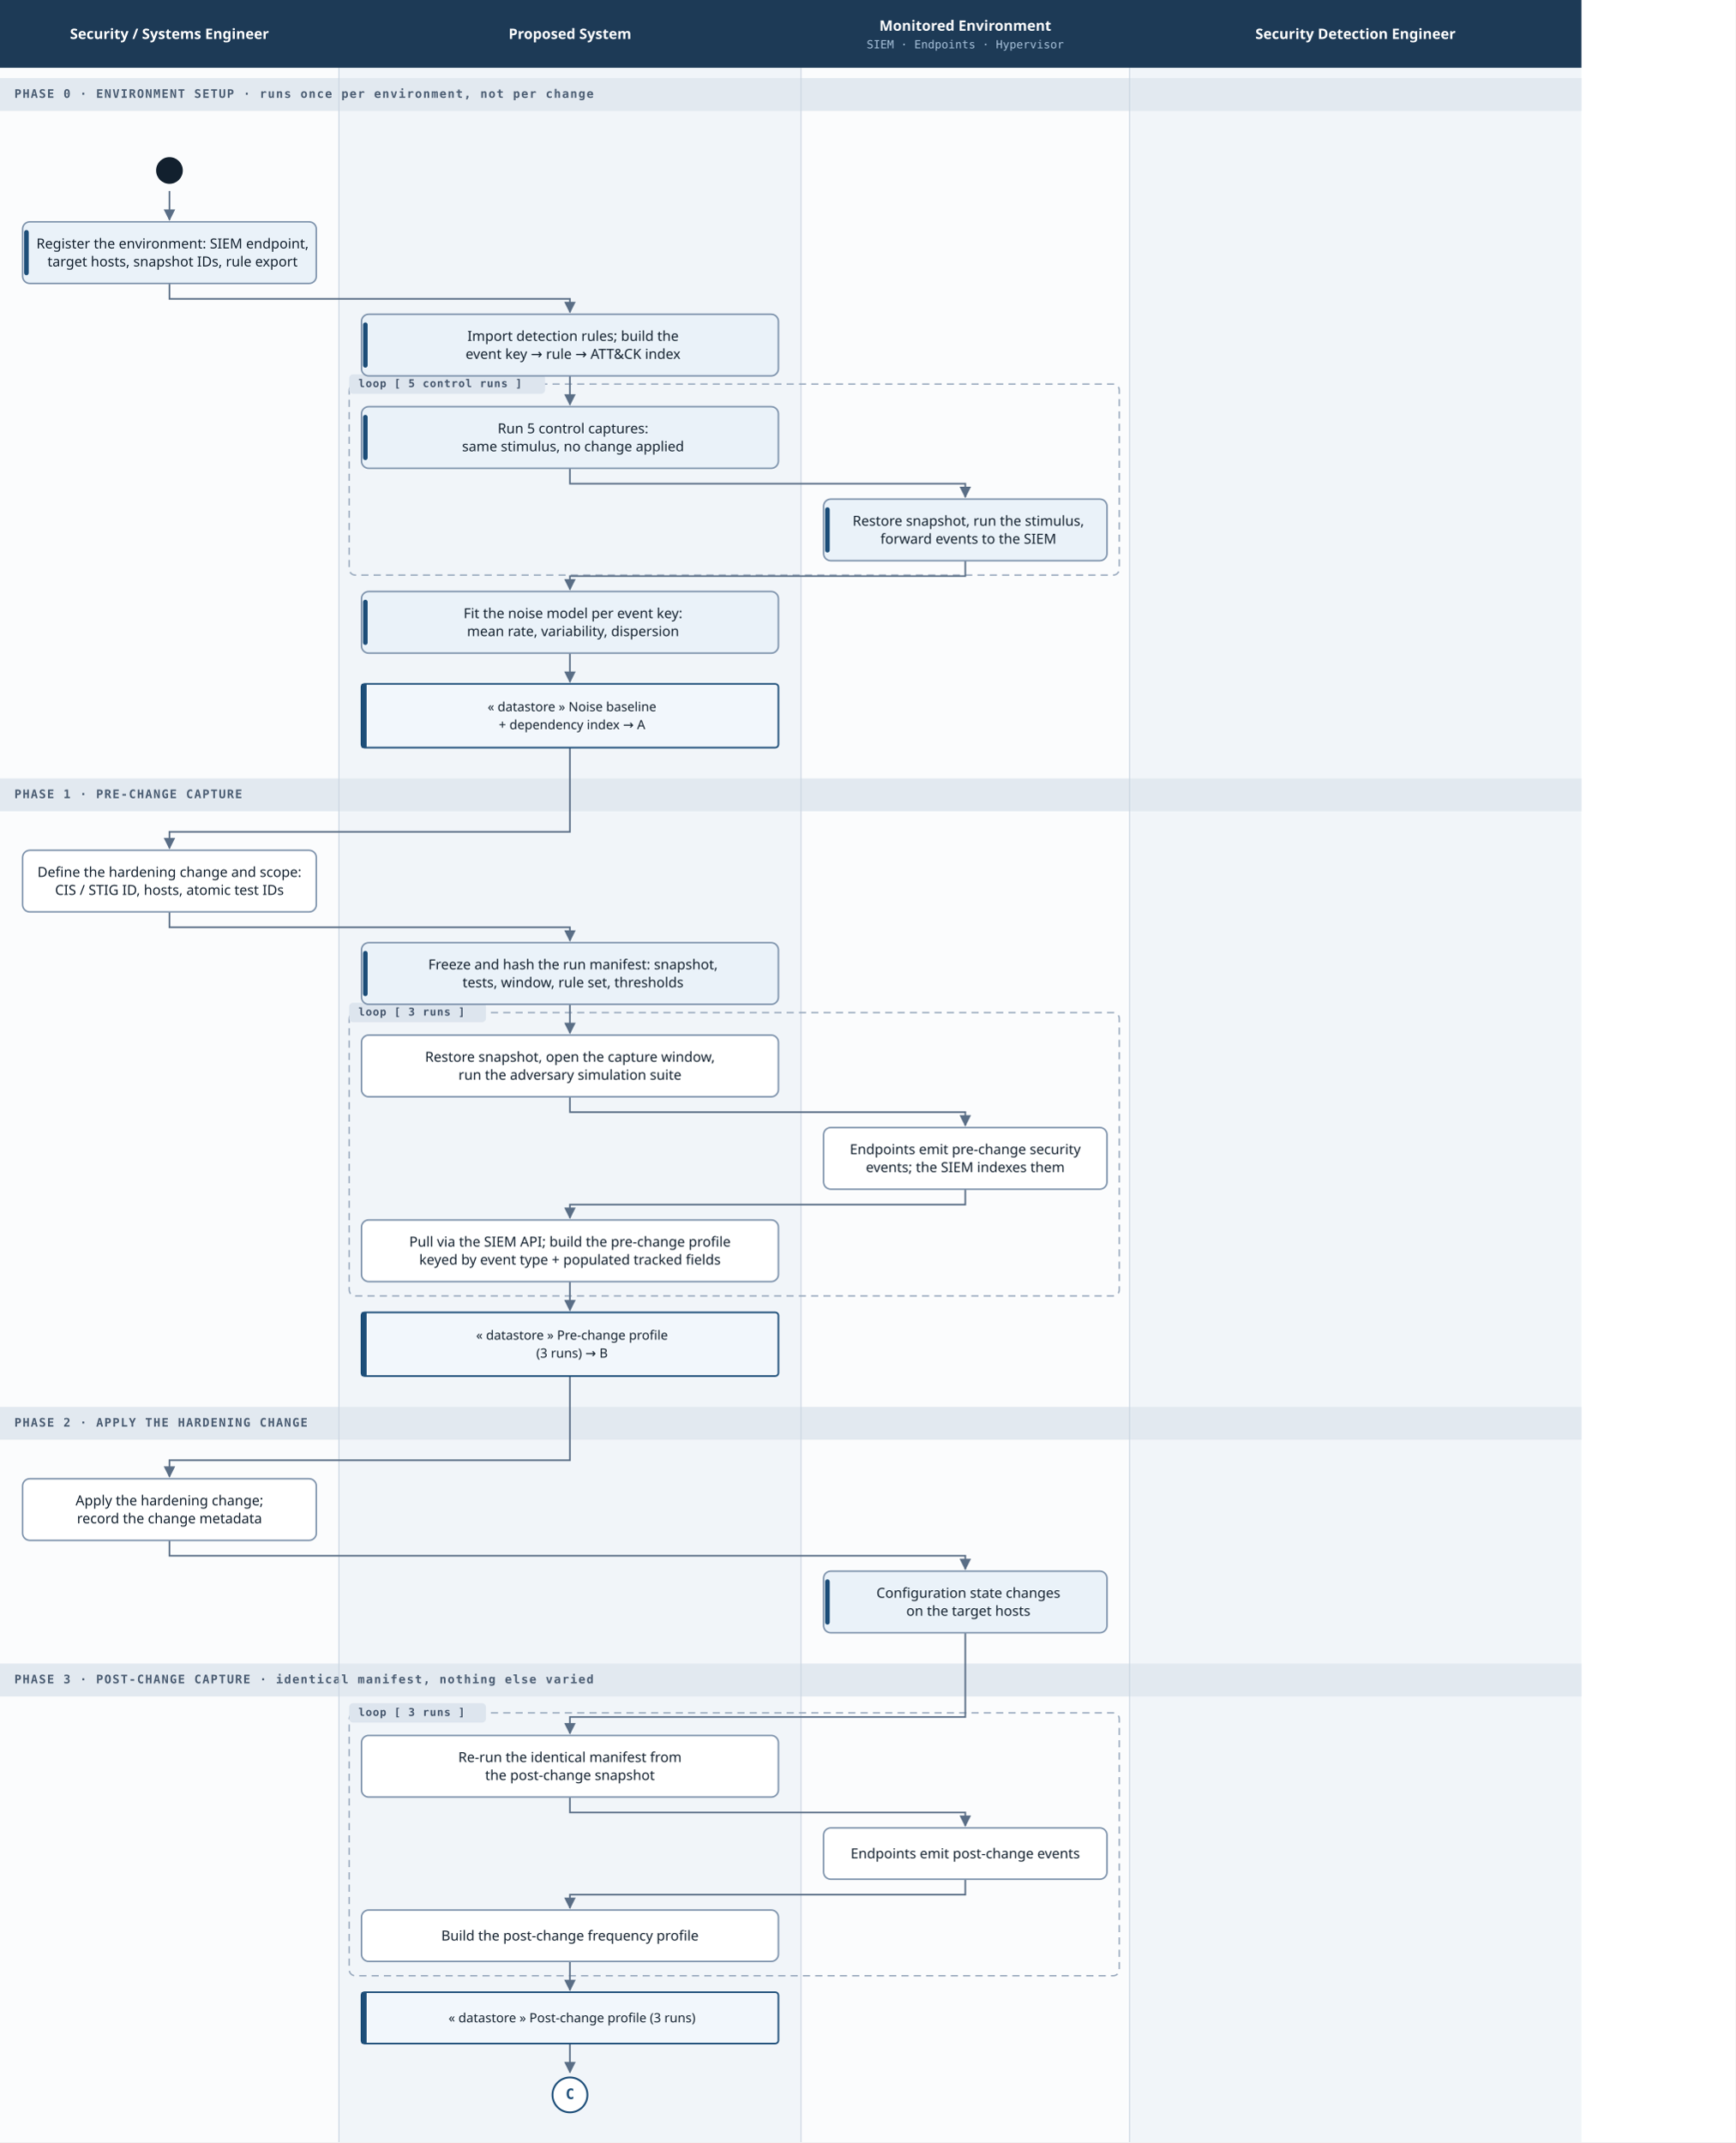
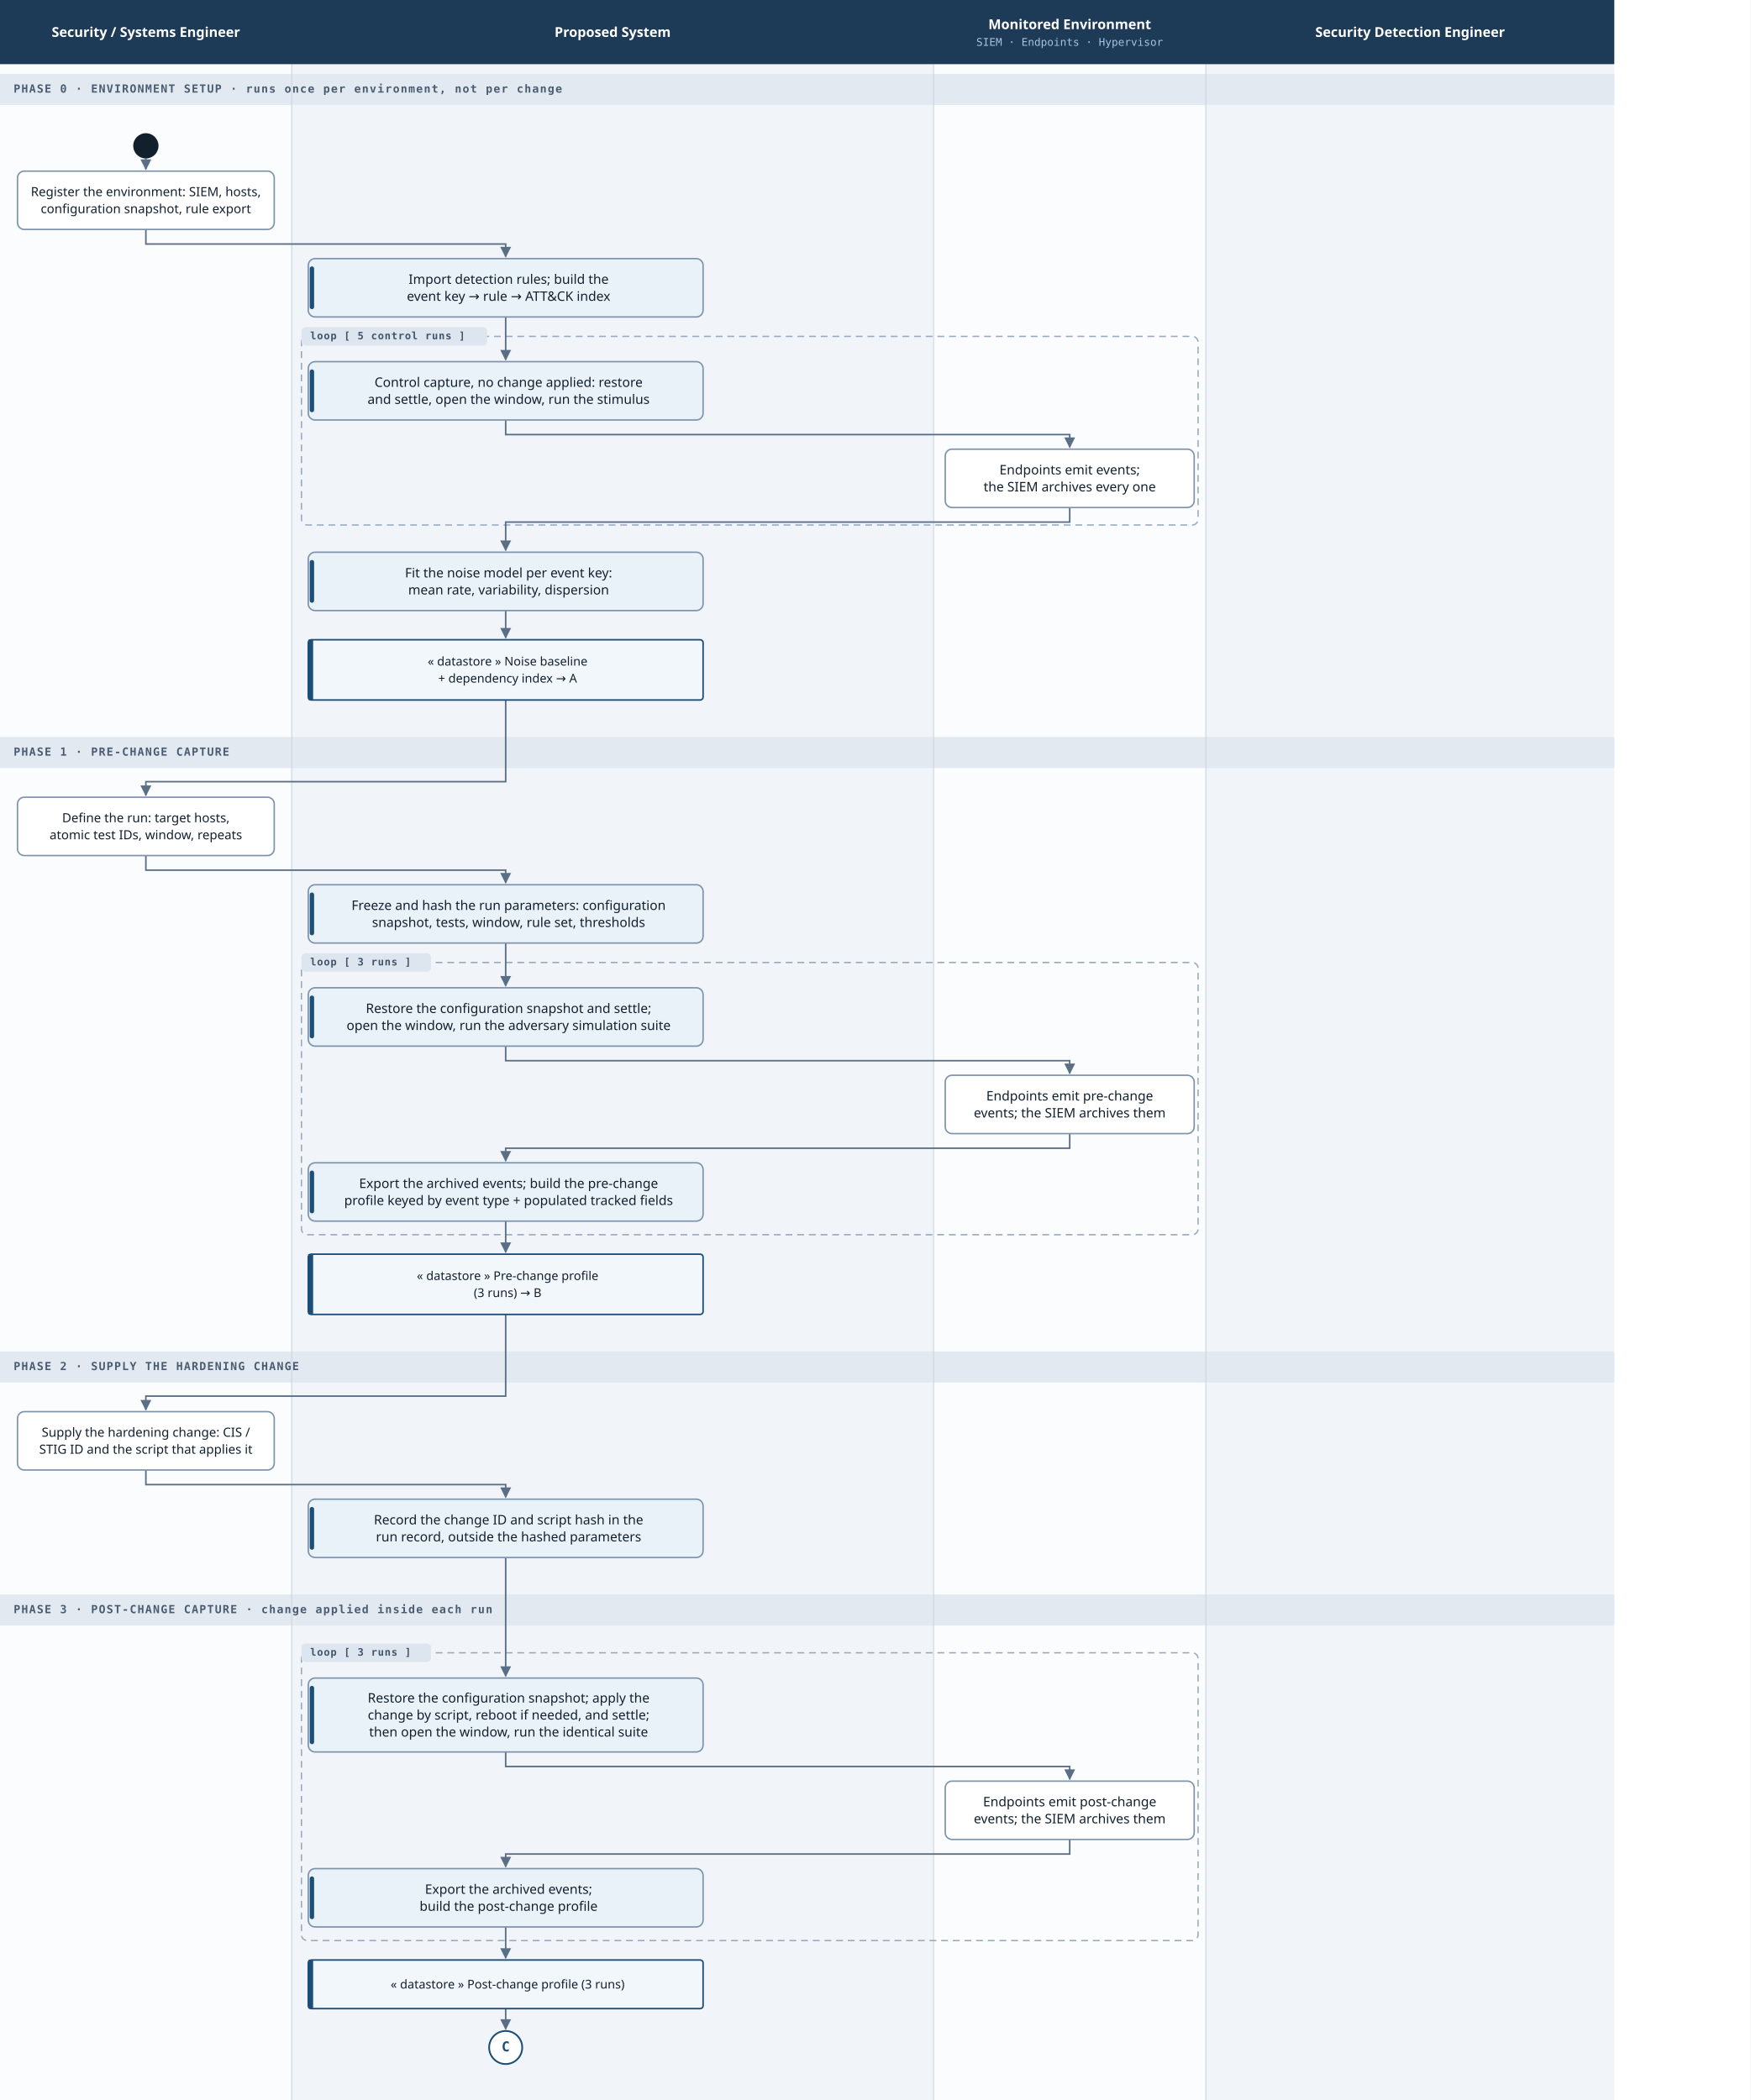
- <svg xmlns="http://www.w3.org/2000/svg" width="1690" height="2086" viewBox="0 0 1690 2086" role="img" aria-label="Revised activity diagram, phases 0 to 3: environment setup, pre-change capture, change application, post-change capture. Events are keyed by event type plus the tracked fields that were populated." class="dg">
-   <rect x="0" y="0" width="1690" height="2086" fill="#FFFFFF" />
+ <svg xmlns="http://www.w3.org/2000/svg" width="1800" height="2160" viewBox="0 0 1800 2160" role="img" aria-label="Revised activity diagram, phases 0 to 3: environment setup, pre-change capture, supplying the hardening change, and post-change capture in which the change is applied by script inside each run. Events are keyed by event type plus the tracked fields that were populated." class="dg">
+   <rect x="0" y="0" width="1800" height="2160" fill="#FFFFFF" />
  <defs>
    <marker id="ar" viewBox="0 0 10 10" refX="9" refY="5" markerWidth="7" markerHeight="7" orient="auto-start-reverse">
      <path d="M0,0 L10,5 L0,10 z" fill="#5A6E86" />
    </marker>
    <marker id="ard" viewBox="0 0 10 10" refX="9" refY="5" markerWidth="7" markerHeight="7" orient="auto-start-reverse">
      <path d="M0,0 L10,5 L0,10 z" fill="#1D4E79" />
    </marker>
  </defs>
-   <rect x="0" y="66" width="330" height="2020" fill="#FBFCFD" />
-   <rect x="330" y="66" width="450" height="2020" fill="#F1F5F9" />
-   <rect x="780" y="66" width="320" height="2020" fill="#FBFCFD" />
-   <rect x="1100" y="66" width="440" height="2020" fill="#F1F5F9" />
-   <rect x="0" y="76" width="1540" height="32" fill="#E2E9F0" />
+   <rect x="0" y="66" width="300" height="2094" fill="#FBFCFD" />
+   <rect x="300" y="66" width="660" height="2094" fill="#F1F5F9" />
+   <rect x="960" y="66" width="280" height="2094" fill="#FBFCFD" />
+   <rect x="1240" y="66" width="420" height="2094" fill="#F1F5F9" />
+   <rect x="0" y="76" width="1660" height="32" fill="#E2E9F0" />
  <text x="14" y="92" font-size="11.5" font-weight="600" text-anchor="start" fill="#4A5C72" font-family="'IBM Plex Mono', ui-monospace, monospace" letter-spacing="0.09em" dominant-baseline="middle">PHASE 0  ·  ENVIRONMENT SETUP  ·  runs once per environment, not per change</text>
-   <rect x="0" y="758" width="1540" height="32" fill="#E2E9F0" />
+   <rect x="0" y="758" width="1660" height="32" fill="#E2E9F0" />
  <text x="14" y="774" font-size="11.5" font-weight="600" text-anchor="start" fill="#4A5C72" font-family="'IBM Plex Mono', ui-monospace, monospace" letter-spacing="0.09em" dominant-baseline="middle">PHASE 1  ·  PRE-CHANGE CAPTURE</text>
-   <rect x="0" y="1370" width="1540" height="32" fill="#E2E9F0" />
-   <text x="14" y="1386" font-size="11.5" font-weight="600" text-anchor="start" fill="#4A5C72" font-family="'IBM Plex Mono', ui-monospace, monospace" letter-spacing="0.09em" dominant-baseline="middle">PHASE 2  ·  APPLY THE HARDENING CHANGE</text>
-   <rect x="0" y="1620" width="1540" height="32" fill="#E2E9F0" />
-   <text x="14" y="1636" font-size="11.5" font-weight="600" text-anchor="start" fill="#4A5C72" font-family="'IBM Plex Mono', ui-monospace, monospace" letter-spacing="0.09em" dominant-baseline="middle">PHASE 3  ·  POST-CHANGE CAPTURE  ·  identical manifest, nothing else varied</text>
-   <line x1="330" y1="66" x2="330" y2="2086" stroke="#CBD6E1" stroke-width="1" />
-   <line x1="780" y1="66" x2="780" y2="2086" stroke="#CBD6E1" stroke-width="1" />
-   <line x1="1100" y1="66" x2="1100" y2="2086" stroke="#CBD6E1" stroke-width="1" />
-   <rect x="0" y="0" width="1540" height="66" fill="#1D3A56" />
-   <text x="165.0" y="33" font-size="14" font-weight="600" text-anchor="middle" fill="#FFFFFF" font-family="'IBM Plex Sans', ui-sans-serif, system-ui, sans-serif" dominant-baseline="middle">Security / Systems Engineer</text>
-   <text x="555.0" y="33" font-size="14" font-weight="600" text-anchor="middle" fill="#FFFFFF" font-family="'IBM Plex Sans', ui-sans-serif, system-ui, sans-serif" dominant-baseline="middle">Proposed System</text>
-   <text x="940.0" y="25" font-size="14" font-weight="600" text-anchor="middle" fill="#FFFFFF" font-family="'IBM Plex Sans', ui-sans-serif, system-ui, sans-serif" dominant-baseline="middle">Monitored Environment</text>
-   <text x="940.0" y="44" font-size="11" font-weight="400" text-anchor="middle" fill="#A8C2DB" font-family="'IBM Plex Mono', ui-monospace, monospace" dominant-baseline="middle">SIEM · Endpoints · Hypervisor</text>
-   <text x="1320.0" y="33" font-size="14" font-weight="600" text-anchor="middle" fill="#FFFFFF" font-family="'IBM Plex Sans', ui-sans-serif, system-ui, sans-serif" dominant-baseline="middle">Security Detection Engineer</text>
-   <rect x="340" y="374" width="750" height="186" rx="6" fill="none" stroke="#9AAABE" stroke-width="1.4" stroke-dasharray="7 5" />
-   <rect x="340" y="364.5" width="190.8" height="19" rx="4" fill="#DDE5EE" />
-   <text x="349" y="374" font-size="10.5" font-weight="600" text-anchor="start" fill="#42536A" font-family="'IBM Plex Mono', ui-monospace, monospace" letter-spacing="0.06em" dominant-baseline="middle">loop  [ 5 control runs ]</text>
-   <rect x="340" y="986" width="750" height="276" rx="6" fill="none" stroke="#9AAABE" stroke-width="1.4" stroke-dasharray="7 5" />
-   <rect x="340" y="976.5" width="133.2" height="19" rx="4" fill="#DDE5EE" />
-   <text x="349" y="986" font-size="10.5" font-weight="600" text-anchor="start" fill="#42536A" font-family="'IBM Plex Mono', ui-monospace, monospace" letter-spacing="0.06em" dominant-baseline="middle">loop  [ 3 runs ]</text>
-   <rect x="340" y="1668" width="750" height="256" rx="6" fill="none" stroke="#9AAABE" stroke-width="1.4" stroke-dasharray="7 5" />
-   <rect x="340" y="1658.5" width="133.2" height="19" rx="4" fill="#DDE5EE" />
-   <text x="349" y="1668" font-size="10.5" font-weight="600" text-anchor="start" fill="#42536A" font-family="'IBM Plex Mono', ui-monospace, monospace" letter-spacing="0.06em" dominant-baseline="middle">loop  [ 3 runs ]</text>
-   <path d="M165.0 186.0 V214.0" fill="none" stroke="#5A6E86" stroke-width="1.6" marker-end="url(#ar)" />
-   <path d="M165.0 276.0 V291.0 H555.0 V304.0" fill="none" stroke="#5A6E86" stroke-width="1.6" marker-end="url(#ar)" />
-   <path d="M555.0 366.0 V394.0" fill="none" stroke="#5A6E86" stroke-width="1.6" marker-end="url(#ar)" />
-   <path d="M555.0 456.0 V471.0 H940.0 V484.0" fill="none" stroke="#5A6E86" stroke-width="1.6" marker-end="url(#ar)" />
-   <path d="M940.0 546.0 V561.0 H555.0 V574.0" fill="none" stroke="#5A6E86" stroke-width="1.6" marker-end="url(#ar)" />
-   <path d="M555.0 636.0 V664.0" fill="none" stroke="#5A6E86" stroke-width="1.6" marker-end="url(#ar)" />
-   <path d="M555.0 728.0 V810.0 H165.0 V826.0" fill="none" stroke="#5A6E86" stroke-width="1.6" marker-end="url(#ar)" />
-   <path d="M165.0 888.0 V903.0 H555.0 V916.0" fill="none" stroke="#5A6E86" stroke-width="1.6" marker-end="url(#ar)" />
-   <path d="M555.0 978.0 V1006.0" fill="none" stroke="#5A6E86" stroke-width="1.6" marker-end="url(#ar)" />
-   <path d="M555.0 1068.0 V1083.0 H940.0 V1096.0" fill="none" stroke="#5A6E86" stroke-width="1.6" marker-end="url(#ar)" />
-   <path d="M940.0 1158.0 V1173.0 H555.0 V1186.0" fill="none" stroke="#5A6E86" stroke-width="1.6" marker-end="url(#ar)" />
-   <path d="M555.0 1248.0 V1276.0" fill="none" stroke="#5A6E86" stroke-width="1.6" marker-end="url(#ar)" />
-   <path d="M555.0 1340.0 V1422.0 H165.0 V1438.0" fill="none" stroke="#5A6E86" stroke-width="1.6" marker-end="url(#ar)" />
-   <path d="M165.0 1500.0 V1515.0 H940.0 V1528.0" fill="none" stroke="#5A6E86" stroke-width="1.6" marker-end="url(#ar)" />
-   <path d="M940.0 1590.0 V1672.0 H555.0 V1688.0" fill="none" stroke="#5A6E86" stroke-width="1.6" marker-end="url(#ar)" />
-   <path d="M555.0 1750.0 V1765.0 H940.0 V1778.0" fill="none" stroke="#5A6E86" stroke-width="1.6" marker-end="url(#ar)" />
-   <path d="M940.0 1830.0 V1845.0 H555.0 V1858.0" fill="none" stroke="#5A6E86" stroke-width="1.6" marker-end="url(#ar)" />
-   <path d="M555.0 1910.0 V1938.0" fill="none" stroke="#5A6E86" stroke-width="1.6" marker-end="url(#ar)" />
-   <path d="M555.0 1990.0 V2018.0" fill="none" stroke="#5A6E86" stroke-width="1.6" marker-end="url(#ar)" />
-   <circle cx="165" cy="166" r="13" fill="#12202E" />
-   <rect x="22" y="216" width="286" height="60" rx="7" fill="#EAF2F9" stroke="#7E93AC" stroke-width="1.5" />
-   <rect x="23.5" y="224" width="4.5" height="44" rx="2.2" fill="#1D4E79" />
-   <text x="168.0" y="237.25" font-size="13.5" font-weight="400" text-anchor="middle" fill="#12202E" font-family="'IBM Plex Sans', ui-sans-serif, system-ui, sans-serif" dominant-baseline="middle">Register the environment: SIEM endpoint,</text>
-   <text x="168.0" y="254.75" font-size="13.5" font-weight="400" text-anchor="middle" fill="#12202E" font-family="'IBM Plex Sans', ui-sans-serif, system-ui, sans-serif" dominant-baseline="middle">target hosts, snapshot IDs, rule export</text>
-   <rect x="352" y="306" width="406" height="60" rx="7" fill="#EAF2F9" stroke="#7E93AC" stroke-width="1.5" />
-   <rect x="353.5" y="314" width="4.5" height="44" rx="2.2" fill="#1D4E79" />
-   <text x="558.0" y="327.25" font-size="13.5" font-weight="400" text-anchor="middle" fill="#12202E" font-family="'IBM Plex Sans', ui-sans-serif, system-ui, sans-serif" dominant-baseline="middle">Import detection rules; build the</text>
-   <text x="558.0" y="344.75" font-size="13.5" font-weight="400" text-anchor="middle" fill="#12202E" font-family="'IBM Plex Sans', ui-sans-serif, system-ui, sans-serif" dominant-baseline="middle">event key → rule → ATT&amp;CK index</text>
-   <rect x="352" y="396" width="406" height="60" rx="7" fill="#EAF2F9" stroke="#7E93AC" stroke-width="1.5" />
-   <rect x="353.5" y="404" width="4.5" height="44" rx="2.2" fill="#1D4E79" />
-   <text x="558.0" y="417.25" font-size="13.5" font-weight="400" text-anchor="middle" fill="#12202E" font-family="'IBM Plex Sans', ui-sans-serif, system-ui, sans-serif" dominant-baseline="middle">Run 5 control captures:</text>
-   <text x="558.0" y="434.75" font-size="13.5" font-weight="400" text-anchor="middle" fill="#12202E" font-family="'IBM Plex Sans', ui-sans-serif, system-ui, sans-serif" dominant-baseline="middle">same stimulus, no change applied</text>
-   <rect x="802" y="486" width="276" height="60" rx="7" fill="#EAF2F9" stroke="#7E93AC" stroke-width="1.5" />
-   <rect x="803.5" y="494" width="4.5" height="44" rx="2.2" fill="#1D4E79" />
-   <text x="943.0" y="507.25" font-size="13.5" font-weight="400" text-anchor="middle" fill="#12202E" font-family="'IBM Plex Sans', ui-sans-serif, system-ui, sans-serif" dominant-baseline="middle">Restore snapshot, run the stimulus,</text>
-   <text x="943.0" y="524.75" font-size="13.5" font-weight="400" text-anchor="middle" fill="#12202E" font-family="'IBM Plex Sans', ui-sans-serif, system-ui, sans-serif" dominant-baseline="middle">forward events to the SIEM</text>
-   <rect x="352" y="576" width="406" height="60" rx="7" fill="#EAF2F9" stroke="#7E93AC" stroke-width="1.5" />
-   <rect x="353.5" y="584" width="4.5" height="44" rx="2.2" fill="#1D4E79" />
-   <text x="558.0" y="597.25" font-size="13.5" font-weight="400" text-anchor="middle" fill="#12202E" font-family="'IBM Plex Sans', ui-sans-serif, system-ui, sans-serif" dominant-baseline="middle">Fit the noise model per event key:</text>
-   <text x="558.0" y="614.75" font-size="13.5" font-weight="400" text-anchor="middle" fill="#12202E" font-family="'IBM Plex Sans', ui-sans-serif, system-ui, sans-serif" dominant-baseline="middle">mean rate, variability, dispersion</text>
-   <rect x="352" y="666" width="406" height="62" rx="3" fill="#F2F7FC" stroke="#1D4E79" stroke-width="1.6" />
-   <rect x="352" y="666" width="5" height="62" fill="#1D4E79" />
-   <text x="557.0" y="688.25" font-size="12.5" font-weight="400" text-anchor="middle" fill="#12202E" font-family="'IBM Plex Sans', ui-sans-serif, system-ui, sans-serif" dominant-baseline="middle">« datastore »  Noise baseline</text>
-   <text x="557.0" y="705.75" font-size="12.5" font-weight="400" text-anchor="middle" fill="#12202E" font-family="'IBM Plex Sans', ui-sans-serif, system-ui, sans-serif" dominant-baseline="middle">+ dependency index          →  A</text>
-   <rect x="22" y="828" width="286" height="60" rx="7" fill="#FFFFFF" stroke="#7E93AC" stroke-width="1.5" />
-   <text x="165.0" y="849.25" font-size="13.5" font-weight="400" text-anchor="middle" fill="#12202E" font-family="'IBM Plex Sans', ui-sans-serif, system-ui, sans-serif" dominant-baseline="middle">Define the hardening change and scope:</text>
-   <text x="165.0" y="866.75" font-size="13.5" font-weight="400" text-anchor="middle" fill="#12202E" font-family="'IBM Plex Sans', ui-sans-serif, system-ui, sans-serif" dominant-baseline="middle">CIS / STIG ID, hosts, atomic test IDs</text>
-   <rect x="352" y="918" width="406" height="60" rx="7" fill="#EAF2F9" stroke="#7E93AC" stroke-width="1.5" />
-   <rect x="353.5" y="926" width="4.5" height="44" rx="2.2" fill="#1D4E79" />
-   <text x="558.0" y="939.25" font-size="13.5" font-weight="400" text-anchor="middle" fill="#12202E" font-family="'IBM Plex Sans', ui-sans-serif, system-ui, sans-serif" dominant-baseline="middle">Freeze and hash the run manifest: snapshot,</text>
-   <text x="558.0" y="956.75" font-size="13.5" font-weight="400" text-anchor="middle" fill="#12202E" font-family="'IBM Plex Sans', ui-sans-serif, system-ui, sans-serif" dominant-baseline="middle">tests, window, rule set, thresholds</text>
-   <rect x="352" y="1008" width="406" height="60" rx="7" fill="#FFFFFF" stroke="#7E93AC" stroke-width="1.5" />
-   <text x="555.0" y="1029.25" font-size="13.5" font-weight="400" text-anchor="middle" fill="#12202E" font-family="'IBM Plex Sans', ui-sans-serif, system-ui, sans-serif" dominant-baseline="middle">Restore snapshot, open the capture window,</text>
-   <text x="555.0" y="1046.75" font-size="13.5" font-weight="400" text-anchor="middle" fill="#12202E" font-family="'IBM Plex Sans', ui-sans-serif, system-ui, sans-serif" dominant-baseline="middle">run the adversary simulation suite</text>
-   <rect x="802" y="1098" width="276" height="60" rx="7" fill="#FFFFFF" stroke="#7E93AC" stroke-width="1.5" />
-   <text x="940.0" y="1119.25" font-size="13.5" font-weight="400" text-anchor="middle" fill="#12202E" font-family="'IBM Plex Sans', ui-sans-serif, system-ui, sans-serif" dominant-baseline="middle">Endpoints emit pre-change security</text>
-   <text x="940.0" y="1136.75" font-size="13.5" font-weight="400" text-anchor="middle" fill="#12202E" font-family="'IBM Plex Sans', ui-sans-serif, system-ui, sans-serif" dominant-baseline="middle">events; the SIEM indexes them</text>
-   <rect x="352" y="1188" width="406" height="60" rx="7" fill="#FFFFFF" stroke="#7E93AC" stroke-width="1.5" />
-   <text x="555.0" y="1209.25" font-size="13.5" font-weight="400" text-anchor="middle" fill="#12202E" font-family="'IBM Plex Sans', ui-sans-serif, system-ui, sans-serif" dominant-baseline="middle">Pull via the SIEM API; build the pre-change profile</text>
-   <text x="555.0" y="1226.75" font-size="13.5" font-weight="400" text-anchor="middle" fill="#12202E" font-family="'IBM Plex Sans', ui-sans-serif, system-ui, sans-serif" dominant-baseline="middle">keyed by event type + populated tracked fields</text>
-   <rect x="352" y="1278" width="406" height="62" rx="3" fill="#F2F7FC" stroke="#1D4E79" stroke-width="1.6" />
-   <rect x="352" y="1278" width="5" height="62" fill="#1D4E79" />
-   <text x="557.0" y="1300.25" font-size="12.5" font-weight="400" text-anchor="middle" fill="#12202E" font-family="'IBM Plex Sans', ui-sans-serif, system-ui, sans-serif" dominant-baseline="middle">« datastore »  Pre-change profile</text>
-   <text x="557.0" y="1317.75" font-size="12.5" font-weight="400" text-anchor="middle" fill="#12202E" font-family="'IBM Plex Sans', ui-sans-serif, system-ui, sans-serif" dominant-baseline="middle">(3 runs)                              →  B</text>
-   <rect x="22" y="1440" width="286" height="60" rx="7" fill="#FFFFFF" stroke="#7E93AC" stroke-width="1.5" />
-   <text x="165.0" y="1461.25" font-size="13.5" font-weight="400" text-anchor="middle" fill="#12202E" font-family="'IBM Plex Sans', ui-sans-serif, system-ui, sans-serif" dominant-baseline="middle">Apply the hardening change;</text>
-   <text x="165.0" y="1478.75" font-size="13.5" font-weight="400" text-anchor="middle" fill="#12202E" font-family="'IBM Plex Sans', ui-sans-serif, system-ui, sans-serif" dominant-baseline="middle">record the change metadata</text>
-   <rect x="802" y="1530" width="276" height="60" rx="7" fill="#EAF2F9" stroke="#7E93AC" stroke-width="1.5" />
-   <rect x="803.5" y="1538" width="4.5" height="44" rx="2.2" fill="#1D4E79" />
-   <text x="943.0" y="1551.25" font-size="13.5" font-weight="400" text-anchor="middle" fill="#12202E" font-family="'IBM Plex Sans', ui-sans-serif, system-ui, sans-serif" dominant-baseline="middle">Configuration state changes</text>
-   <text x="943.0" y="1568.75" font-size="13.5" font-weight="400" text-anchor="middle" fill="#12202E" font-family="'IBM Plex Sans', ui-sans-serif, system-ui, sans-serif" dominant-baseline="middle">on the target hosts</text>
-   <rect x="352" y="1690" width="406" height="60" rx="7" fill="#FFFFFF" stroke="#7E93AC" stroke-width="1.5" />
-   <text x="555.0" y="1711.25" font-size="13.5" font-weight="400" text-anchor="middle" fill="#12202E" font-family="'IBM Plex Sans', ui-sans-serif, system-ui, sans-serif" dominant-baseline="middle">Re-run the identical manifest from</text>
-   <text x="555.0" y="1728.75" font-size="13.5" font-weight="400" text-anchor="middle" fill="#12202E" font-family="'IBM Plex Sans', ui-sans-serif, system-ui, sans-serif" dominant-baseline="middle">the post-change snapshot</text>
-   <rect x="802" y="1780" width="276" height="50" rx="7" fill="#FFFFFF" stroke="#7E93AC" stroke-width="1.5" />
-   <text x="940.0" y="1805.0" font-size="13.5" font-weight="400" text-anchor="middle" fill="#12202E" font-family="'IBM Plex Sans', ui-sans-serif, system-ui, sans-serif" dominant-baseline="middle">Endpoints emit post-change events</text>
-   <rect x="352" y="1860" width="406" height="50" rx="7" fill="#FFFFFF" stroke="#7E93AC" stroke-width="1.5" />
-   <text x="555.0" y="1885.0" font-size="13.5" font-weight="400" text-anchor="middle" fill="#12202E" font-family="'IBM Plex Sans', ui-sans-serif, system-ui, sans-serif" dominant-baseline="middle">Build the post-change frequency profile</text>
-   <rect x="352" y="1940" width="406" height="50" rx="3" fill="#F2F7FC" stroke="#1D4E79" stroke-width="1.6" />
-   <rect x="352" y="1940" width="5" height="50" fill="#1D4E79" />
-   <text x="557.0" y="1965.0" font-size="12.5" font-weight="400" text-anchor="middle" fill="#12202E" font-family="'IBM Plex Sans', ui-sans-serif, system-ui, sans-serif" dominant-baseline="middle">« datastore »  Post-change profile (3 runs)</text>
-   <circle cx="555" cy="2040" r="17" fill="#FFFFFF" stroke="#1D4E79" stroke-width="1.8" />
-   <text x="555" y="2040" font-size="14" font-weight="700" text-anchor="middle" fill="#1D4E79" font-family="'IBM Plex Mono', ui-monospace, monospace" dominant-baseline="middle">C</text>
+   <rect x="0" y="1390" width="1660" height="32" fill="#E2E9F0" />
+   <text x="14" y="1406" font-size="11.5" font-weight="600" text-anchor="start" fill="#4A5C72" font-family="'IBM Plex Mono', ui-monospace, monospace" letter-spacing="0.09em" dominant-baseline="middle">PHASE 2  ·  SUPPLY THE HARDENING CHANGE</text>
+   <rect x="0" y="1640" width="1660" height="32" fill="#E2E9F0" />
+   <text x="14" y="1656" font-size="11.5" font-weight="600" text-anchor="start" fill="#4A5C72" font-family="'IBM Plex Mono', ui-monospace, monospace" letter-spacing="0.09em" dominant-baseline="middle">PHASE 3  ·  POST-CHANGE CAPTURE  ·  change applied inside each run</text>
+   <line x1="300" y1="66" x2="300" y2="2160" stroke="#CBD6E1" stroke-width="1" />
+   <line x1="960" y1="66" x2="960" y2="2160" stroke="#CBD6E1" stroke-width="1" />
+   <line x1="1240" y1="66" x2="1240" y2="2160" stroke="#CBD6E1" stroke-width="1" />
+   <rect x="0" y="0" width="1660" height="66" fill="#1D3A56" />
+   <text x="150.0" y="33" font-size="14" font-weight="600" text-anchor="middle" fill="#FFFFFF" font-family="'IBM Plex Sans', ui-sans-serif, system-ui, sans-serif" dominant-baseline="middle">Security / Systems Engineer</text>
+   <text x="630.0" y="33" font-size="14" font-weight="600" text-anchor="middle" fill="#FFFFFF" font-family="'IBM Plex Sans', ui-sans-serif, system-ui, sans-serif" dominant-baseline="middle">Proposed System</text>
+   <text x="1100.0" y="25" font-size="14" font-weight="600" text-anchor="middle" fill="#FFFFFF" font-family="'IBM Plex Sans', ui-sans-serif, system-ui, sans-serif" dominant-baseline="middle">Monitored Environment</text>
+   <text x="1100.0" y="44" font-size="11" font-weight="400" text-anchor="middle" fill="#A8C2DB" font-family="'IBM Plex Mono', ui-monospace, monospace" dominant-baseline="middle">SIEM · Endpoints · Hypervisor</text>
+   <text x="1450.0" y="33" font-size="14" font-weight="600" text-anchor="middle" fill="#FFFFFF" font-family="'IBM Plex Sans', ui-sans-serif, system-ui, sans-serif" dominant-baseline="middle">Security Detection Engineer</text>
+   <rect x="310" y="346" width="922" height="194" rx="6" fill="none" stroke="#9AAABE" stroke-width="1.4" stroke-dasharray="7 5" />
+   <rect x="310" y="336.5" width="190.8" height="19" rx="4" fill="#DDE5EE" />
+   <text x="319" y="346" font-size="10.5" font-weight="600" text-anchor="start" fill="#42536A" font-family="'IBM Plex Mono', ui-monospace, monospace" letter-spacing="0.06em" dominant-baseline="middle">loop  [ 5 control runs ]</text>
+   <rect x="310" y="990" width="922" height="280" rx="6" fill="none" stroke="#9AAABE" stroke-width="1.4" stroke-dasharray="7 5" />
+   <rect x="310" y="980.5" width="133.2" height="19" rx="4" fill="#DDE5EE" />
+   <text x="319" y="990" font-size="10.5" font-weight="600" text-anchor="start" fill="#42536A" font-family="'IBM Plex Mono', ui-monospace, monospace" letter-spacing="0.06em" dominant-baseline="middle">loop  [ 3 runs ]</text>
+   <rect x="310" y="1700" width="922" height="296" rx="6" fill="none" stroke="#9AAABE" stroke-width="1.4" stroke-dasharray="7 5" />
+   <rect x="310" y="1690.5" width="133.2" height="19" rx="4" fill="#DDE5EE" />
+   <text x="319" y="1700" font-size="10.5" font-weight="600" text-anchor="start" fill="#42536A" font-family="'IBM Plex Mono', ui-monospace, monospace" letter-spacing="0.06em" dominant-baseline="middle">loop  [ 3 runs ]</text>
+   <path d="M150.0 163 V174.0" fill="none" stroke="#5A6E86" stroke-width="1.6" marker-end="url(#ar)" />
+   <path d="M150.0 236 V251 H520.0 V264.0" fill="none" stroke="#5A6E86" stroke-width="1.6" marker-end="url(#ar)" />
+   <path d="M520.0 326 V370.0" fill="none" stroke="#5A6E86" stroke-width="1.6" marker-end="url(#ar)" />
+   <path d="M520.0 432 V447 H1100.0 V460.0" fill="none" stroke="#5A6E86" stroke-width="1.6" marker-end="url(#ar)" />
+   <path d="M1100.0 522 V537 H520.0 V566.0" fill="none" stroke="#5A6E86" stroke-width="1.6" marker-end="url(#ar)" />
+   <path d="M520.0 628 V656.0" fill="none" stroke="#5A6E86" stroke-width="1.6" marker-end="url(#ar)" />
+   <path d="M520.0 720 V804 H150.0 V818.0" fill="none" stroke="#5A6E86" stroke-width="1.6" marker-end="url(#ar)" />
+   <path d="M150.0 880 V895 H520.0 V908.0" fill="none" stroke="#5A6E86" stroke-width="1.6" marker-end="url(#ar)" />
+   <path d="M520.0 970 V1014.0" fill="none" stroke="#5A6E86" stroke-width="1.6" marker-end="url(#ar)" />
+   <path d="M520.0 1076 V1091 H1100.0 V1104.0" fill="none" stroke="#5A6E86" stroke-width="1.6" marker-end="url(#ar)" />
+   <path d="M1100.0 1166 V1181 H520.0 V1194.0" fill="none" stroke="#5A6E86" stroke-width="1.6" marker-end="url(#ar)" />
+   <path d="M520.0 1256 V1288.0" fill="none" stroke="#5A6E86" stroke-width="1.6" marker-end="url(#ar)" />
+   <path d="M520.0 1352 V1436 H150.0 V1450.0" fill="none" stroke="#5A6E86" stroke-width="1.6" marker-end="url(#ar)" />
+   <path d="M150.0 1512 V1527 H520.0 V1540.0" fill="none" stroke="#5A6E86" stroke-width="1.6" marker-end="url(#ar)" />
+   <path d="M520.0 1602 V1724.0" fill="none" stroke="#5A6E86" stroke-width="1.6" marker-end="url(#ar)" />
+   <path d="M520.0 1802 V1817 H1100.0 V1830.0" fill="none" stroke="#5A6E86" stroke-width="1.6" marker-end="url(#ar)" />
+   <path d="M1100.0 1892 V1907 H520.0 V1920.0" fill="none" stroke="#5A6E86" stroke-width="1.6" marker-end="url(#ar)" />
+   <path d="M520.0 1982 V2014.0" fill="none" stroke="#5A6E86" stroke-width="1.6" marker-end="url(#ar)" />
+   <path d="M520.0 2066 V2087.0" fill="none" stroke="#5A6E86" stroke-width="1.6" marker-end="url(#ar)" />
+   <circle cx="150.0" cy="150" r="13" fill="#12202E" />
+   <rect x="18.0" y="176" width="264.0" height="60" rx="7" fill="#FFFFFF" stroke="#7E93AC" stroke-width="1.5" />
+   <text x="150.0" y="197.25" font-size="13" font-weight="400" text-anchor="middle" fill="#12202E" font-family="'IBM Plex Sans', ui-sans-serif, system-ui, sans-serif" dominant-baseline="middle">Register the environment: SIEM, hosts,</text>
+   <text x="150.0" y="214.75" font-size="13" font-weight="400" text-anchor="middle" fill="#12202E" font-family="'IBM Plex Sans', ui-sans-serif, system-ui, sans-serif" dominant-baseline="middle">configuration snapshot, rule export</text>
+   <rect x="317.0" y="266" width="406.0" height="60" rx="7" fill="#EAF2F9" stroke="#7E93AC" stroke-width="1.5" />
+   <rect x="318.5" y="274" width="4.5" height="44" rx="2.2" fill="#1D4E79" />
+   <text x="523.0" y="287.25" font-size="13.5" font-weight="400" text-anchor="middle" fill="#12202E" font-family="'IBM Plex Sans', ui-sans-serif, system-ui, sans-serif" dominant-baseline="middle">Import detection rules; build the</text>
+   <text x="523.0" y="304.75" font-size="13.5" font-weight="400" text-anchor="middle" fill="#12202E" font-family="'IBM Plex Sans', ui-sans-serif, system-ui, sans-serif" dominant-baseline="middle">event key → rule → ATT&amp;CK index</text>
+   <rect x="317.0" y="372" width="406.0" height="60" rx="7" fill="#EAF2F9" stroke="#7E93AC" stroke-width="1.5" />
+   <rect x="318.5" y="380" width="4.5" height="44" rx="2.2" fill="#1D4E79" />
+   <text x="523.0" y="393.25" font-size="13.5" font-weight="400" text-anchor="middle" fill="#12202E" font-family="'IBM Plex Sans', ui-sans-serif, system-ui, sans-serif" dominant-baseline="middle">Control capture, no change applied: restore</text>
+   <text x="523.0" y="410.75" font-size="13.5" font-weight="400" text-anchor="middle" fill="#12202E" font-family="'IBM Plex Sans', ui-sans-serif, system-ui, sans-serif" dominant-baseline="middle">and settle, open the window, run the stimulus</text>
+   <rect x="972.0" y="462" width="256.0" height="60" rx="7" fill="#FFFFFF" stroke="#7E93AC" stroke-width="1.5" />
+   <text x="1100.0" y="483.25" font-size="13.5" font-weight="400" text-anchor="middle" fill="#12202E" font-family="'IBM Plex Sans', ui-sans-serif, system-ui, sans-serif" dominant-baseline="middle">Endpoints emit events;</text>
+   <text x="1100.0" y="500.75" font-size="13.5" font-weight="400" text-anchor="middle" fill="#12202E" font-family="'IBM Plex Sans', ui-sans-serif, system-ui, sans-serif" dominant-baseline="middle">the SIEM archives every one</text>
+   <rect x="317.0" y="568" width="406.0" height="60" rx="7" fill="#EAF2F9" stroke="#7E93AC" stroke-width="1.5" />
+   <rect x="318.5" y="576" width="4.5" height="44" rx="2.2" fill="#1D4E79" />
+   <text x="523.0" y="589.25" font-size="13.5" font-weight="400" text-anchor="middle" fill="#12202E" font-family="'IBM Plex Sans', ui-sans-serif, system-ui, sans-serif" dominant-baseline="middle">Fit the noise model per event key:</text>
+   <text x="523.0" y="606.75" font-size="13.5" font-weight="400" text-anchor="middle" fill="#12202E" font-family="'IBM Plex Sans', ui-sans-serif, system-ui, sans-serif" dominant-baseline="middle">mean rate, variability, dispersion</text>
+   <rect x="317.0" y="658" width="406.0" height="62" rx="3" fill="#F2F7FC" stroke="#1D4E79" stroke-width="1.6" />
+   <rect x="317.0" y="658" width="5" height="62" fill="#1D4E79" />
+   <text x="522.0" y="680.25" font-size="12.5" font-weight="400" text-anchor="middle" fill="#12202E" font-family="'IBM Plex Sans', ui-sans-serif, system-ui, sans-serif" dominant-baseline="middle">« datastore »  Noise baseline</text>
+   <text x="522.0" y="697.75" font-size="12.5" font-weight="400" text-anchor="middle" fill="#12202E" font-family="'IBM Plex Sans', ui-sans-serif, system-ui, sans-serif" dominant-baseline="middle">+ dependency index          →  A</text>
+   <rect x="18.0" y="820" width="264.0" height="60" rx="7" fill="#FFFFFF" stroke="#7E93AC" stroke-width="1.5" />
+   <text x="150.0" y="841.25" font-size="13" font-weight="400" text-anchor="middle" fill="#12202E" font-family="'IBM Plex Sans', ui-sans-serif, system-ui, sans-serif" dominant-baseline="middle">Define the run: target hosts,</text>
+   <text x="150.0" y="858.75" font-size="13" font-weight="400" text-anchor="middle" fill="#12202E" font-family="'IBM Plex Sans', ui-sans-serif, system-ui, sans-serif" dominant-baseline="middle">atomic test IDs, window, repeats</text>
+   <rect x="317.0" y="910" width="406.0" height="60" rx="7" fill="#EAF2F9" stroke="#7E93AC" stroke-width="1.5" />
+   <rect x="318.5" y="918" width="4.5" height="44" rx="2.2" fill="#1D4E79" />
+   <text x="523.0" y="931.25" font-size="13.5" font-weight="400" text-anchor="middle" fill="#12202E" font-family="'IBM Plex Sans', ui-sans-serif, system-ui, sans-serif" dominant-baseline="middle">Freeze and hash the run parameters: configuration</text>
+   <text x="523.0" y="948.75" font-size="13.5" font-weight="400" text-anchor="middle" fill="#12202E" font-family="'IBM Plex Sans', ui-sans-serif, system-ui, sans-serif" dominant-baseline="middle">snapshot, tests, window, rule set, thresholds</text>
+   <rect x="317.0" y="1016" width="406.0" height="60" rx="7" fill="#EAF2F9" stroke="#7E93AC" stroke-width="1.5" />
+   <rect x="318.5" y="1024" width="4.5" height="44" rx="2.2" fill="#1D4E79" />
+   <text x="523.0" y="1037.25" font-size="13.5" font-weight="400" text-anchor="middle" fill="#12202E" font-family="'IBM Plex Sans', ui-sans-serif, system-ui, sans-serif" dominant-baseline="middle">Restore the configuration snapshot and settle;</text>
+   <text x="523.0" y="1054.75" font-size="13.5" font-weight="400" text-anchor="middle" fill="#12202E" font-family="'IBM Plex Sans', ui-sans-serif, system-ui, sans-serif" dominant-baseline="middle">open the window, run the adversary simulation suite</text>
+   <rect x="972.0" y="1106" width="256.0" height="60" rx="7" fill="#FFFFFF" stroke="#7E93AC" stroke-width="1.5" />
+   <text x="1100.0" y="1127.25" font-size="13.5" font-weight="400" text-anchor="middle" fill="#12202E" font-family="'IBM Plex Sans', ui-sans-serif, system-ui, sans-serif" dominant-baseline="middle">Endpoints emit pre-change</text>
+   <text x="1100.0" y="1144.75" font-size="13.5" font-weight="400" text-anchor="middle" fill="#12202E" font-family="'IBM Plex Sans', ui-sans-serif, system-ui, sans-serif" dominant-baseline="middle">events; the SIEM archives them</text>
+   <rect x="317.0" y="1196" width="406.0" height="60" rx="7" fill="#EAF2F9" stroke="#7E93AC" stroke-width="1.5" />
+   <rect x="318.5" y="1204" width="4.5" height="44" rx="2.2" fill="#1D4E79" />
+   <text x="523.0" y="1217.25" font-size="13.5" font-weight="400" text-anchor="middle" fill="#12202E" font-family="'IBM Plex Sans', ui-sans-serif, system-ui, sans-serif" dominant-baseline="middle">Export the archived events; build the pre-change</text>
+   <text x="523.0" y="1234.75" font-size="13.5" font-weight="400" text-anchor="middle" fill="#12202E" font-family="'IBM Plex Sans', ui-sans-serif, system-ui, sans-serif" dominant-baseline="middle">profile keyed by event type + populated tracked fields</text>
+   <rect x="317.0" y="1290" width="406.0" height="62" rx="3" fill="#F2F7FC" stroke="#1D4E79" stroke-width="1.6" />
+   <rect x="317.0" y="1290" width="5" height="62" fill="#1D4E79" />
+   <text x="522.0" y="1312.25" font-size="12.5" font-weight="400" text-anchor="middle" fill="#12202E" font-family="'IBM Plex Sans', ui-sans-serif, system-ui, sans-serif" dominant-baseline="middle">« datastore »  Pre-change profile</text>
+   <text x="522.0" y="1329.75" font-size="12.5" font-weight="400" text-anchor="middle" fill="#12202E" font-family="'IBM Plex Sans', ui-sans-serif, system-ui, sans-serif" dominant-baseline="middle">(3 runs)                              →  B</text>
+   <rect x="18.0" y="1452" width="264.0" height="60" rx="7" fill="#FFFFFF" stroke="#7E93AC" stroke-width="1.5" />
+   <text x="150.0" y="1473.25" font-size="13" font-weight="400" text-anchor="middle" fill="#12202E" font-family="'IBM Plex Sans', ui-sans-serif, system-ui, sans-serif" dominant-baseline="middle">Supply the hardening change: CIS /</text>
+   <text x="150.0" y="1490.75" font-size="13" font-weight="400" text-anchor="middle" fill="#12202E" font-family="'IBM Plex Sans', ui-sans-serif, system-ui, sans-serif" dominant-baseline="middle">STIG ID and the script that applies it</text>
+   <rect x="317.0" y="1542" width="406.0" height="60" rx="7" fill="#EAF2F9" stroke="#7E93AC" stroke-width="1.5" />
+   <rect x="318.5" y="1550" width="4.5" height="44" rx="2.2" fill="#1D4E79" />
+   <text x="523.0" y="1563.25" font-size="13.5" font-weight="400" text-anchor="middle" fill="#12202E" font-family="'IBM Plex Sans', ui-sans-serif, system-ui, sans-serif" dominant-baseline="middle">Record the change ID and script hash in the</text>
+   <text x="523.0" y="1580.75" font-size="13.5" font-weight="400" text-anchor="middle" fill="#12202E" font-family="'IBM Plex Sans', ui-sans-serif, system-ui, sans-serif" dominant-baseline="middle">run record, outside the hashed parameters</text>
+   <rect x="317.0" y="1726" width="406.0" height="76" rx="7" fill="#EAF2F9" stroke="#7E93AC" stroke-width="1.5" />
+   <rect x="318.5" y="1734" width="4.5" height="60" rx="2.2" fill="#1D4E79" />
+   <text x="523.0" y="1746.5" font-size="13.5" font-weight="400" text-anchor="middle" fill="#12202E" font-family="'IBM Plex Sans', ui-sans-serif, system-ui, sans-serif" dominant-baseline="middle">Restore the configuration snapshot; apply the</text>
+   <text x="523.0" y="1764.0" font-size="13.5" font-weight="400" text-anchor="middle" fill="#12202E" font-family="'IBM Plex Sans', ui-sans-serif, system-ui, sans-serif" dominant-baseline="middle">change by script, reboot if needed, and settle;</text>
+   <text x="523.0" y="1781.5" font-size="13.5" font-weight="400" text-anchor="middle" fill="#12202E" font-family="'IBM Plex Sans', ui-sans-serif, system-ui, sans-serif" dominant-baseline="middle">then open the window, run the identical suite</text>
+   <rect x="972.0" y="1832" width="256.0" height="60" rx="7" fill="#FFFFFF" stroke="#7E93AC" stroke-width="1.5" />
+   <text x="1100.0" y="1853.25" font-size="13.5" font-weight="400" text-anchor="middle" fill="#12202E" font-family="'IBM Plex Sans', ui-sans-serif, system-ui, sans-serif" dominant-baseline="middle">Endpoints emit post-change</text>
+   <text x="1100.0" y="1870.75" font-size="13.5" font-weight="400" text-anchor="middle" fill="#12202E" font-family="'IBM Plex Sans', ui-sans-serif, system-ui, sans-serif" dominant-baseline="middle">events; the SIEM archives them</text>
+   <rect x="317.0" y="1922" width="406.0" height="60" rx="7" fill="#EAF2F9" stroke="#7E93AC" stroke-width="1.5" />
+   <rect x="318.5" y="1930" width="4.5" height="44" rx="2.2" fill="#1D4E79" />
+   <text x="523.0" y="1943.25" font-size="13.5" font-weight="400" text-anchor="middle" fill="#12202E" font-family="'IBM Plex Sans', ui-sans-serif, system-ui, sans-serif" dominant-baseline="middle">Export the archived events;</text>
+   <text x="523.0" y="1960.75" font-size="13.5" font-weight="400" text-anchor="middle" fill="#12202E" font-family="'IBM Plex Sans', ui-sans-serif, system-ui, sans-serif" dominant-baseline="middle">build the post-change profile</text>
+   <rect x="317.0" y="2016" width="406.0" height="50" rx="3" fill="#F2F7FC" stroke="#1D4E79" stroke-width="1.6" />
+   <rect x="317.0" y="2016" width="5" height="50" fill="#1D4E79" />
+   <text x="522.0" y="2041.0" font-size="12.5" font-weight="400" text-anchor="middle" fill="#12202E" font-family="'IBM Plex Sans', ui-sans-serif, system-ui, sans-serif" dominant-baseline="middle">« datastore »  Post-change profile (3 runs)</text>
+   <circle cx="520.0" cy="2106" r="17" fill="#FFFFFF" stroke="#1D4E79" stroke-width="1.8" />
+   <text x="520.0" y="2106" font-size="14" font-weight="700" text-anchor="middle" fill="#1D4E79" font-family="'IBM Plex Mono', ui-monospace, monospace" dominant-baseline="middle">C</text>
</svg>
